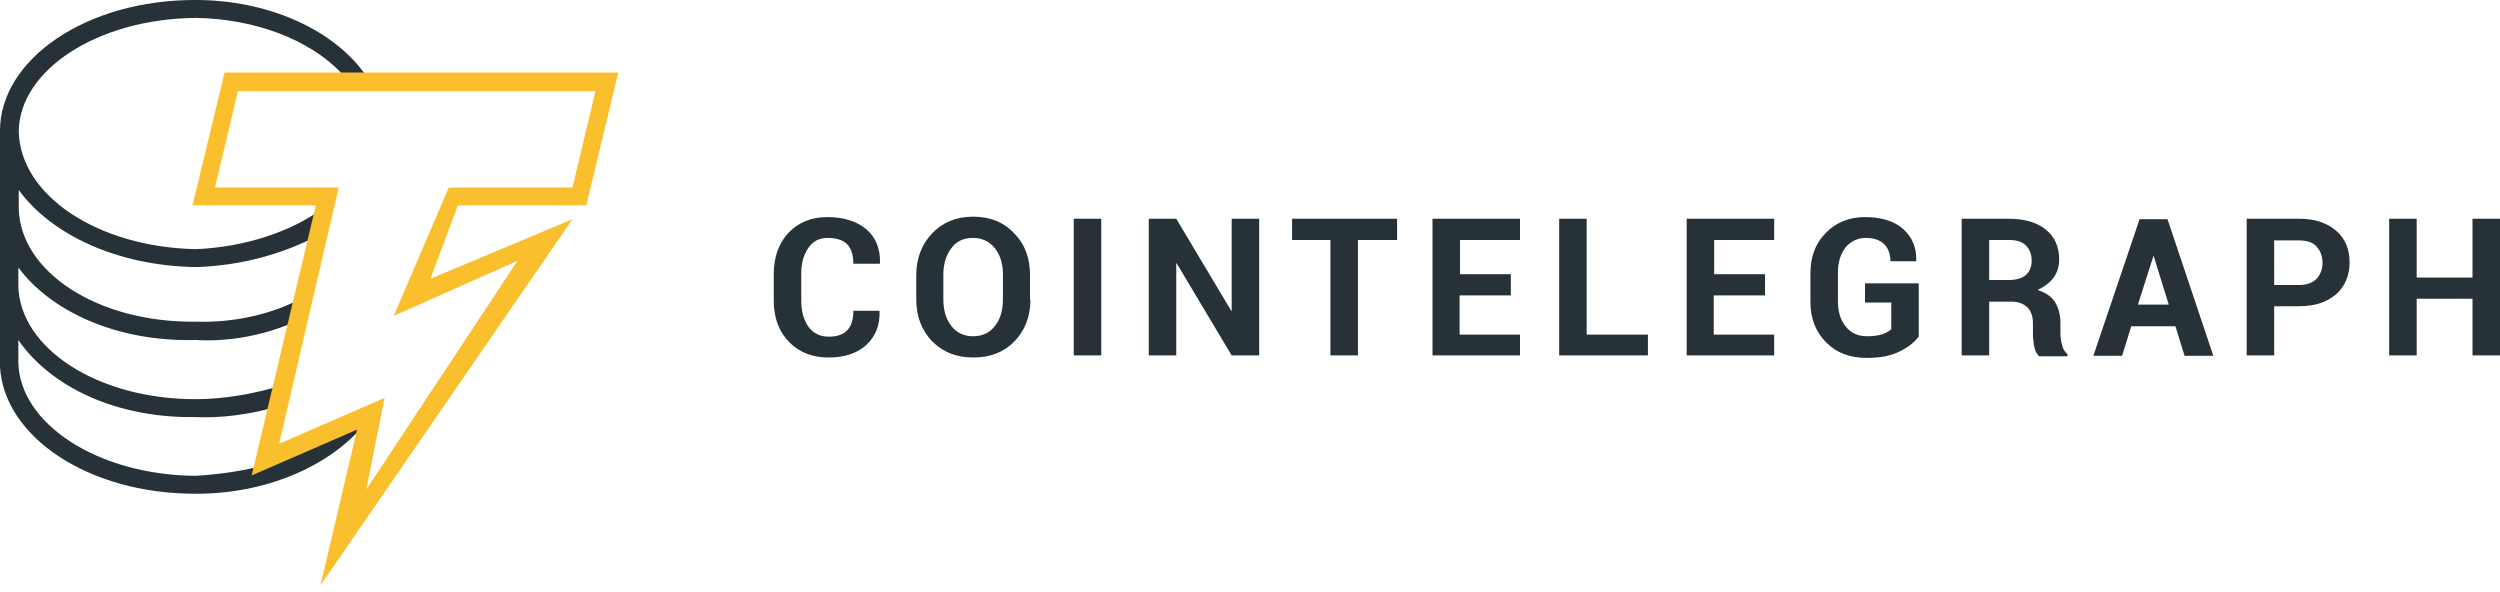
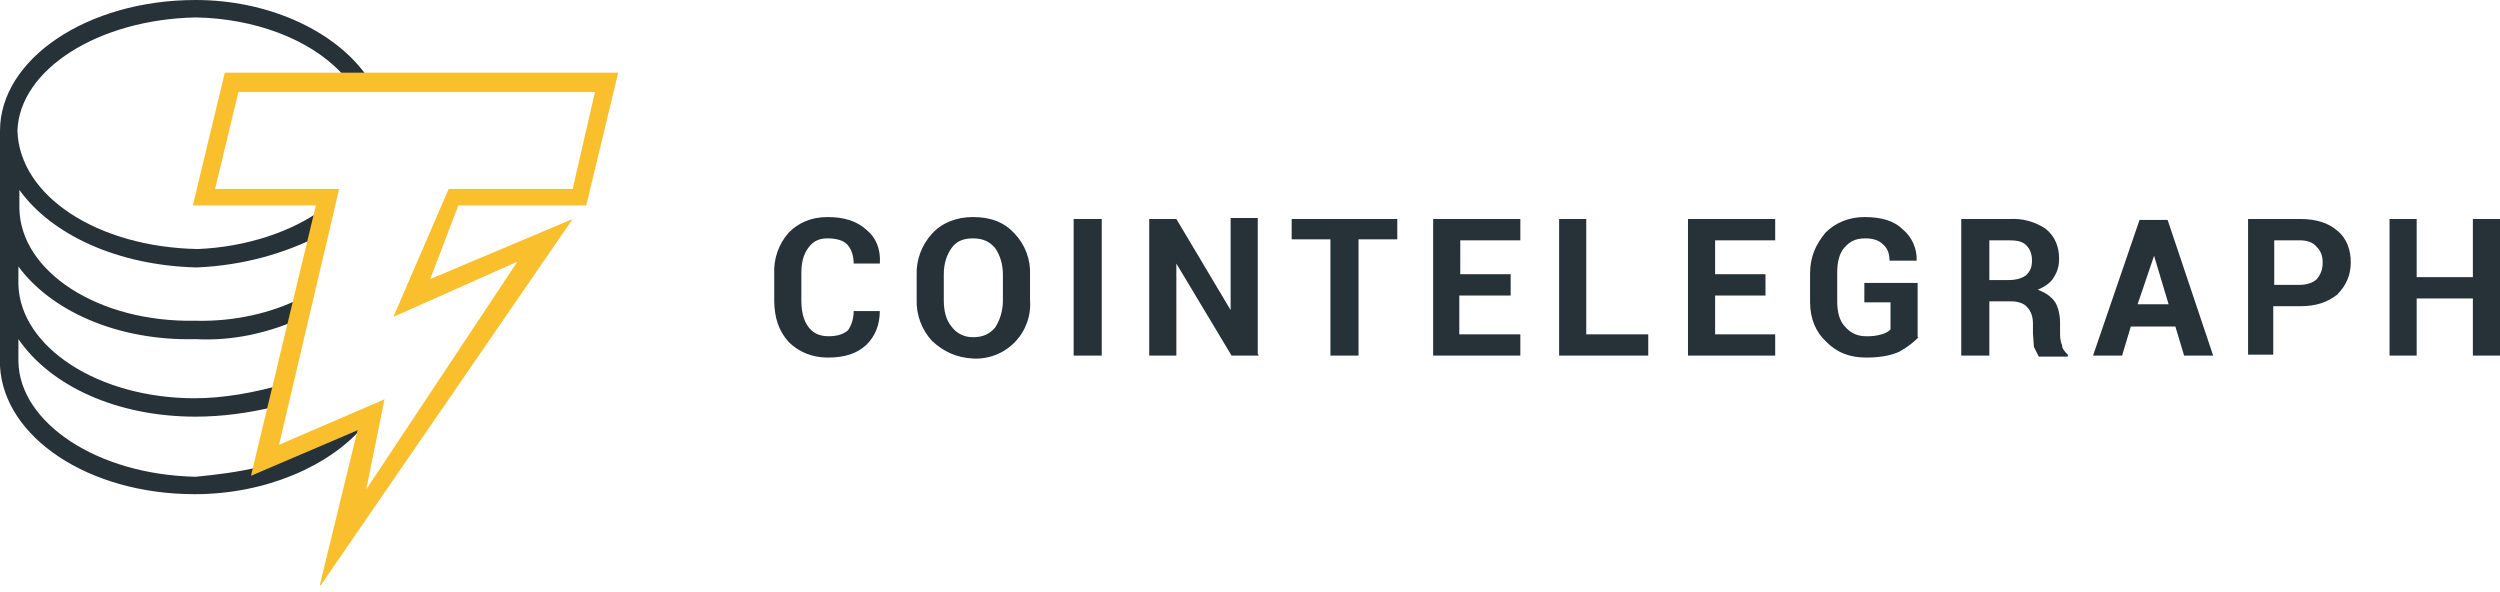
- <svg xmlns="http://www.w3.org/2000/svg" width="258" height="61" viewBox="0 0 258 61" fill="none">
-   <path d="M37.453 43.946L26.703 48.633V48.16C24.639 48.676 22.317 48.977 20.167 49.106C10.019 49.02 2.021 43.688 1.892 37.41V35.088C5.203 39.904 11.997 43.172 20.167 43.043C22.919 43.172 25.757 42.742 28.122 42.097L29.068 39.775C26.273 40.635 23.177 41.194 20.167 41.194C10.019 41.194 2.021 35.905 1.892 29.498V27.606C5.203 32.078 11.997 35.303 20.167 35.088C23.865 35.303 27.434 34.529 30.487 33.196L30.96 30.874C27.993 32.422 24.166 33.325 20.21 33.196C10.062 33.325 2.064 28.036 1.935 21.5V19.608C5.246 24.166 12.04 27.434 20.21 27.563C24.854 27.434 29.24 26.187 32.852 24.295L33.325 21.5C30.057 23.908 25.284 25.499 20.21 25.714C10.062 25.499 2.064 20.167 1.935 13.545C2.021 7.224 10.062 1.935 20.21 1.849C26.23 1.935 31.863 4.042 35.174 7.482L35.518 8.041H37.883L37.539 7.482C34.228 2.967 27.563 0 20.21 0C8.944 -0.043 0 6.106 0 13.502V13.975V37.84C0.387 45.064 9.116 50.955 20.124 50.955C27.391 50.998 33.97 48.117 37.453 43.946Z" fill="#263238" />
-   <path d="M33.067 60.415L36.851 44.333L25.972 49.063L32.594 21.199H19.866L23.177 7.482H63.812L60.501 21.199H47.257L44.419 28.767L59.082 22.618L33.067 60.415ZM39.689 41.065L37.797 50.525L53.406 26.918L40.635 32.594L46.311 19.35H59.082L61.447 9.417H24.553L22.188 19.35H34.959L28.81 45.795L39.689 41.065Z" fill="#FABF2C" />
-   <path d="M90.774 32.035V32.078C90.817 33.583 90.344 34.744 89.398 35.604C88.452 36.464 87.162 36.894 85.485 36.894C83.808 36.894 82.432 36.335 81.4 35.26C80.368 34.185 79.852 32.766 79.852 31.046V28.251C79.852 26.531 80.368 25.112 81.357 24.037C82.389 22.962 83.722 22.403 85.356 22.403C87.076 22.403 88.409 22.833 89.398 23.65C90.387 24.51 90.86 25.671 90.817 27.176V27.219H88.065C88.065 26.316 87.85 25.628 87.42 25.198C86.99 24.768 86.302 24.553 85.399 24.553C84.539 24.553 83.894 24.897 83.421 25.585C82.948 26.273 82.69 27.133 82.69 28.208V31.046C82.69 32.121 82.948 33.024 83.421 33.712C83.937 34.4 84.625 34.744 85.528 34.744C86.388 34.744 86.99 34.529 87.42 34.099C87.85 33.669 88.065 32.981 88.065 32.078H90.774V32.035ZM106.34 30.917C106.34 32.637 105.781 34.099 104.706 35.217C103.631 36.335 102.212 36.894 100.449 36.894C98.686 36.894 97.31 36.335 96.192 35.217C95.117 34.099 94.558 32.637 94.558 30.917V28.38C94.558 26.66 95.117 25.241 96.192 24.08C97.267 22.962 98.686 22.36 100.406 22.36C102.169 22.36 103.588 22.919 104.663 24.08C105.781 25.198 106.297 26.66 106.297 28.38V30.917H106.34ZM103.502 28.337C103.502 27.219 103.244 26.359 102.685 25.628C102.126 24.94 101.395 24.553 100.406 24.553C99.46 24.553 98.686 24.897 98.17 25.628C97.654 26.316 97.353 27.219 97.353 28.337V30.874C97.353 31.992 97.611 32.895 98.17 33.626C98.686 34.314 99.46 34.701 100.406 34.701C101.395 34.701 102.126 34.357 102.685 33.626C103.244 32.938 103.502 31.992 103.502 30.874V28.337ZM113.65 36.679H110.812V22.575H113.65V36.679ZM129.947 36.679H127.109L121.433 27.176H121.39V36.679H118.552V22.575H121.39L127.066 32.078H127.109V22.575H129.947V36.679ZM144.18 24.768H140.138V36.679H137.3V24.768H133.344V22.575H144.18V24.768ZM155.876 30.487H150.63V34.529H156.865V36.679H147.835V22.575H156.865V24.768H150.673V28.294H155.919V30.487H155.876ZM163.745 34.529H170.066V36.679H160.907V22.575H163.745V34.529ZM182.106 30.487H176.86V34.529H183.095V36.679H174.065V22.575H183.095V24.768H176.903V28.294H182.149V30.487H182.106ZM197.973 34.787C197.543 35.346 196.898 35.862 195.995 36.292C195.135 36.722 194.017 36.937 192.641 36.937C190.921 36.937 189.545 36.421 188.47 35.346C187.395 34.271 186.836 32.895 186.836 31.175V28.208C186.836 26.488 187.352 25.112 188.427 24.037C189.459 22.962 190.835 22.403 192.469 22.403C194.189 22.403 195.522 22.833 196.425 23.65C197.328 24.467 197.801 25.542 197.758 26.918V26.961H195.092C195.092 26.23 194.877 25.628 194.447 25.198C194.017 24.768 193.372 24.553 192.555 24.553C191.695 24.553 191.007 24.897 190.448 25.542C189.932 26.23 189.674 27.09 189.674 28.122V31.089C189.674 32.164 189.932 33.024 190.491 33.712C191.05 34.4 191.781 34.701 192.684 34.701C193.372 34.701 193.888 34.615 194.275 34.486C194.662 34.357 194.963 34.185 195.178 33.97V31.218H192.469V29.24H198.016V34.787H197.973ZM205.283 31.046V36.679H202.445V22.575H207.347C208.938 22.575 210.228 22.962 211.131 23.693C212.034 24.424 212.507 25.456 212.507 26.746C212.507 27.477 212.335 28.079 211.948 28.638C211.561 29.154 211.002 29.584 210.271 29.928C211.088 30.186 211.69 30.573 212.077 31.175C212.421 31.734 212.636 32.465 212.636 33.325V34.357C212.636 34.744 212.679 35.174 212.808 35.604C212.894 36.034 213.109 36.335 213.367 36.55V36.765H210.443C210.185 36.55 210.013 36.206 209.927 35.733C209.841 35.26 209.798 34.787 209.798 34.357V33.368C209.798 32.68 209.626 32.121 209.239 31.734C208.852 31.347 208.293 31.132 207.605 31.132H205.283V31.046ZM205.283 28.896H207.304C208.078 28.896 208.68 28.724 209.067 28.38C209.454 28.036 209.669 27.563 209.669 26.875C209.669 26.23 209.454 25.714 209.067 25.327C208.68 24.94 208.121 24.768 207.347 24.768H205.283V28.896ZM224.504 33.669H219.946L219 36.722H216.033L220.806 22.618H223.687L228.417 36.722H225.45L224.504 33.669ZM220.634 31.433H223.816L222.268 26.445H222.225L220.634 31.433ZM234.695 31.562V36.679H231.857V22.575H237.275C238.909 22.575 240.156 23.005 241.102 23.822C242.048 24.639 242.478 25.757 242.478 27.09C242.478 28.423 242.005 29.541 241.102 30.358C240.156 31.175 238.909 31.605 237.275 31.605H234.695V31.562ZM234.695 29.412H237.275C238.049 29.412 238.651 29.197 239.081 28.767C239.468 28.337 239.683 27.778 239.683 27.133C239.683 26.445 239.468 25.886 239.081 25.456C238.694 25.026 238.092 24.811 237.275 24.811H234.695V29.412ZM258.001 36.679H255.163V30.831H249.401V36.679H246.563V22.575H249.401V28.638H255.163V22.575H258.001V36.679Z" fill="#263238" />
+ <svg xmlns="http://www.w3.org/2000/svg" width="258" height="61" fill="none">
+   <path fill="#263238" d="M37.5 44l-10.8 4.6v-.4c-2 .5-4.4.8-6.5 1C10 49 2 43.6 1.9 37.3v-2.3c3.3 4.8 10.1 8 18.3 8 2.7 0 5.6-.4 8-1l.9-2.3c-2.8.8-6 1.4-9 1.4-10 0-18-5.3-18.2-11.7v-1.9c3.3 4.5 10.1 7.7 18.3 7.5 3.7.2 7.2-.6 10.3-1.9l.5-2.3c-3 1.5-6.8 2.4-10.8 2.3C10.1 33.3 2.1 28 2 21.5v-1.9c3.3 4.6 10.1 7.8 18.3 8 4.7-.2 9-1.4 12.7-3.3l.4-2.8c-3.2 2.4-8 4-13 4.2C10 25.5 2 20.2 1.8 13.5 2 7.2 10.1 2 20.2 1.8c6 .1 11.7 2.2 15 5.7l.3.5H38l-.4-.5C34.2 3 27.5 0 20.2 0 9 0 0 6.1 0 13.5v24.3C.4 45.1 9.1 51 20.1 51c7.3 0 13.9-2.9 17.4-7z" />
+   <path fill="#FABF2C" d="M33 60.4l3.9-16-11 4.7 6.7-27.9H19.9l3.3-13.7h40.6l-3.3 13.7H47.3l-2.9 7.6 14.7-6.2-26 37.8zm6.7-19.3l-1.9 9.4L53.4 27l-12.8 5.7 5.7-13.2h12.8l2.3-10H24.6l-2.4 10H35l-6.2 26.4 10.9-4.7z" />
+   <path fill="#263238" d="M90.8 32c0 1.6-.5 2.7-1.4 3.6-1 .9-2.2 1.3-4 1.3-1.6 0-3-.6-4-1.6-1-1.1-1.5-2.5-1.5-4.3v-2.7a6 6 0 011.5-4.3c1-1 2.3-1.6 4-1.6 1.7 0 3 .4 4 1.3 1 .8 1.5 2 1.4 3.5h-2.7c0-.9-.3-1.6-.7-2-.4-.4-1.1-.6-2-.6-.9 0-1.5.3-2 1s-.7 1.5-.7 2.6V31c0 1.1.2 2 .7 2.7.5.7 1.2 1 2.1 1 .9 0 1.5-.2 2-.6.3-.4.6-1.1.6-2h2.7zm15.5-1a5.6 5.6 0 01-5.9 6c-1.7-.1-3-.7-4.2-1.8a6 6 0 01-1.6-4.3v-2.5a6 6 0 011.6-4.3c1-1.1 2.5-1.7 4.2-1.7 1.8 0 3.2.5 4.3 1.7a5.8 5.8 0 011.6 4.3v2.5zm-2.8-2.7c0-1-.3-2-.8-2.7-.6-.7-1.3-1-2.3-1-1 0-1.7.3-2.2 1-.5.7-.8 1.6-.8 2.7V31c0 1 .2 2 .8 2.7.5.7 1.3 1.1 2.2 1.1 1 0 1.7-.3 2.3-1 .5-.8.8-1.7.8-2.8v-2.6zm10.2 8.4h-2.9V22.6h2.9v14zm16.2 0h-2.8l-5.7-9.5v9.5h-2.8V22.6h2.8L127 32v-9.5h2.8v14zm14.3-12h-4v12h-2.9v-12h-4v-2.1h10.9v2.2zm11.7 5.8h-5.3v4h6.3v2.2h-9V22.6h9v2.2h-6.2v3.5h5.2v2.2zm7.8 4h6.4v2.2h-9.2V22.6h2.8v12zm18.4-4H177v4h6.2v2.2h-9V22.6h9v2.2h-6.2v3.5h5.2v2.2zm15.9 4.3c-.5.5-1.1 1-2 1.5-.9.4-2 .6-3.4.6-1.7 0-3-.5-4.1-1.6-1.1-1-1.7-2.4-1.7-4.1v-3c0-1.7.6-3 1.6-4.2 1-1 2.4-1.6 4-1.6 1.8 0 3.1.4 4 1.3a4 4 0 011.4 3.2H195c0-.7-.2-1.3-.7-1.7-.4-.4-1-.6-1.8-.6-1 0-1.6.3-2.2 1-.5.6-.7 1.5-.7 2.5v3c0 1 .2 2 .8 2.6.6.7 1.3 1 2.2 1a5 5 0 001.6-.2c.4-.1.7-.3.9-.5v-2.8h-2.7v-2h5.5v5.6zm7.3-3.8v5.7h-2.9V22.6h5a6 6 0 013.7 1c1 .8 1.4 1.9 1.4 3.1 0 .8-.2 1.4-.6 2-.3.5-.9.9-1.6 1.2.8.3 1.4.7 1.8 1.3.3.5.5 1.3.5 2.1v1c0 .4 0 .9.2 1.3 0 .4.3.7.6 1v.2h-3l-.5-1-.1-1.4v-1c0-.7-.2-1.3-.6-1.7-.3-.4-1-.6-1.6-.6h-2.3zm0-2.1h2c.8 0 1.4-.2 1.8-.5.4-.4.6-.8.6-1.5s-.2-1.2-.6-1.6c-.4-.4-1-.5-1.8-.5h-2v4.1zm19.2 4.8h-4.6l-.9 3h-3l4.8-14h2.9l4.7 14h-3l-.9-3zm-3.9-2.3h3.2l-1.5-5-1.7 5zm14 .2v5H232v-14h5.4c1.6 0 2.9.4 3.8 1.2 1 .8 1.4 2 1.4 3.3 0 1.3-.5 2.4-1.4 3.3-1 .8-2.2 1.2-3.8 1.2h-2.6zm0-2.2h2.7c.7 0 1.4-.2 1.8-.6.4-.5.6-1 .6-1.7s-.2-1.2-.6-1.6c-.4-.5-1-.7-1.8-.7h-2.6v4.6zm23.4 7.3h-2.8v-5.9h-5.8v5.9h-2.8V22.6h2.8v6h5.8v-6h2.8v14z" />
</svg>
